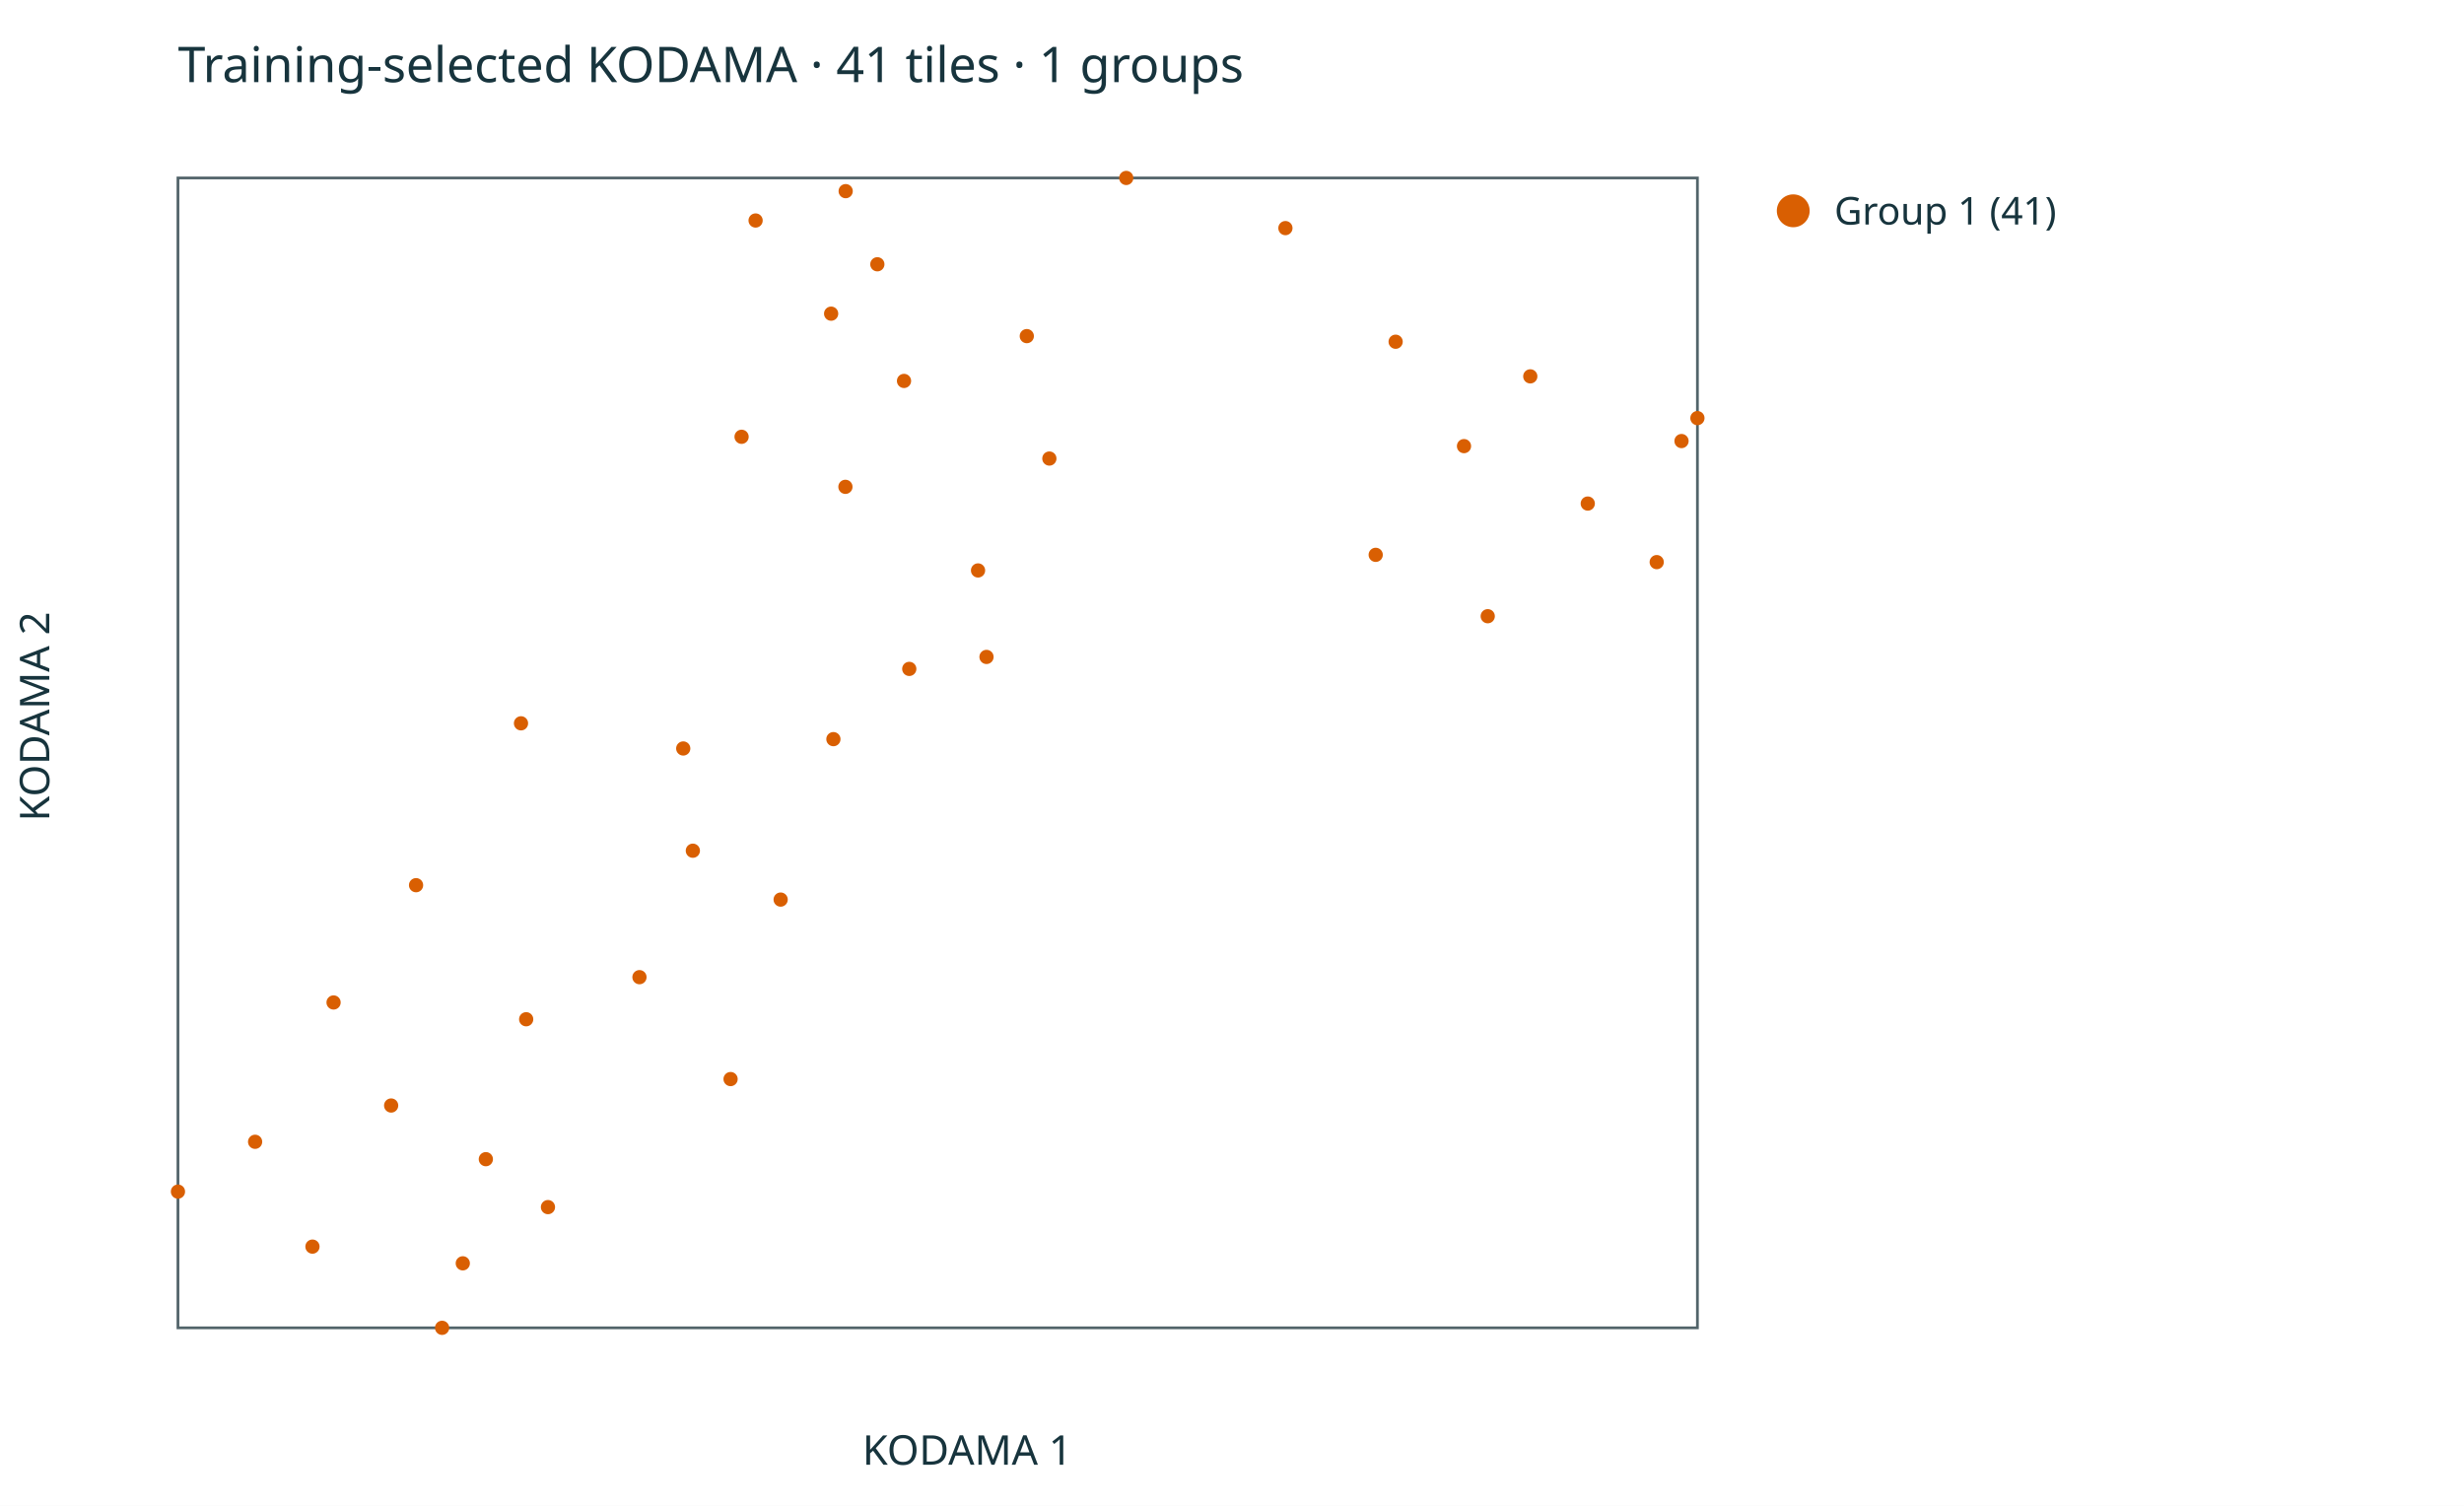
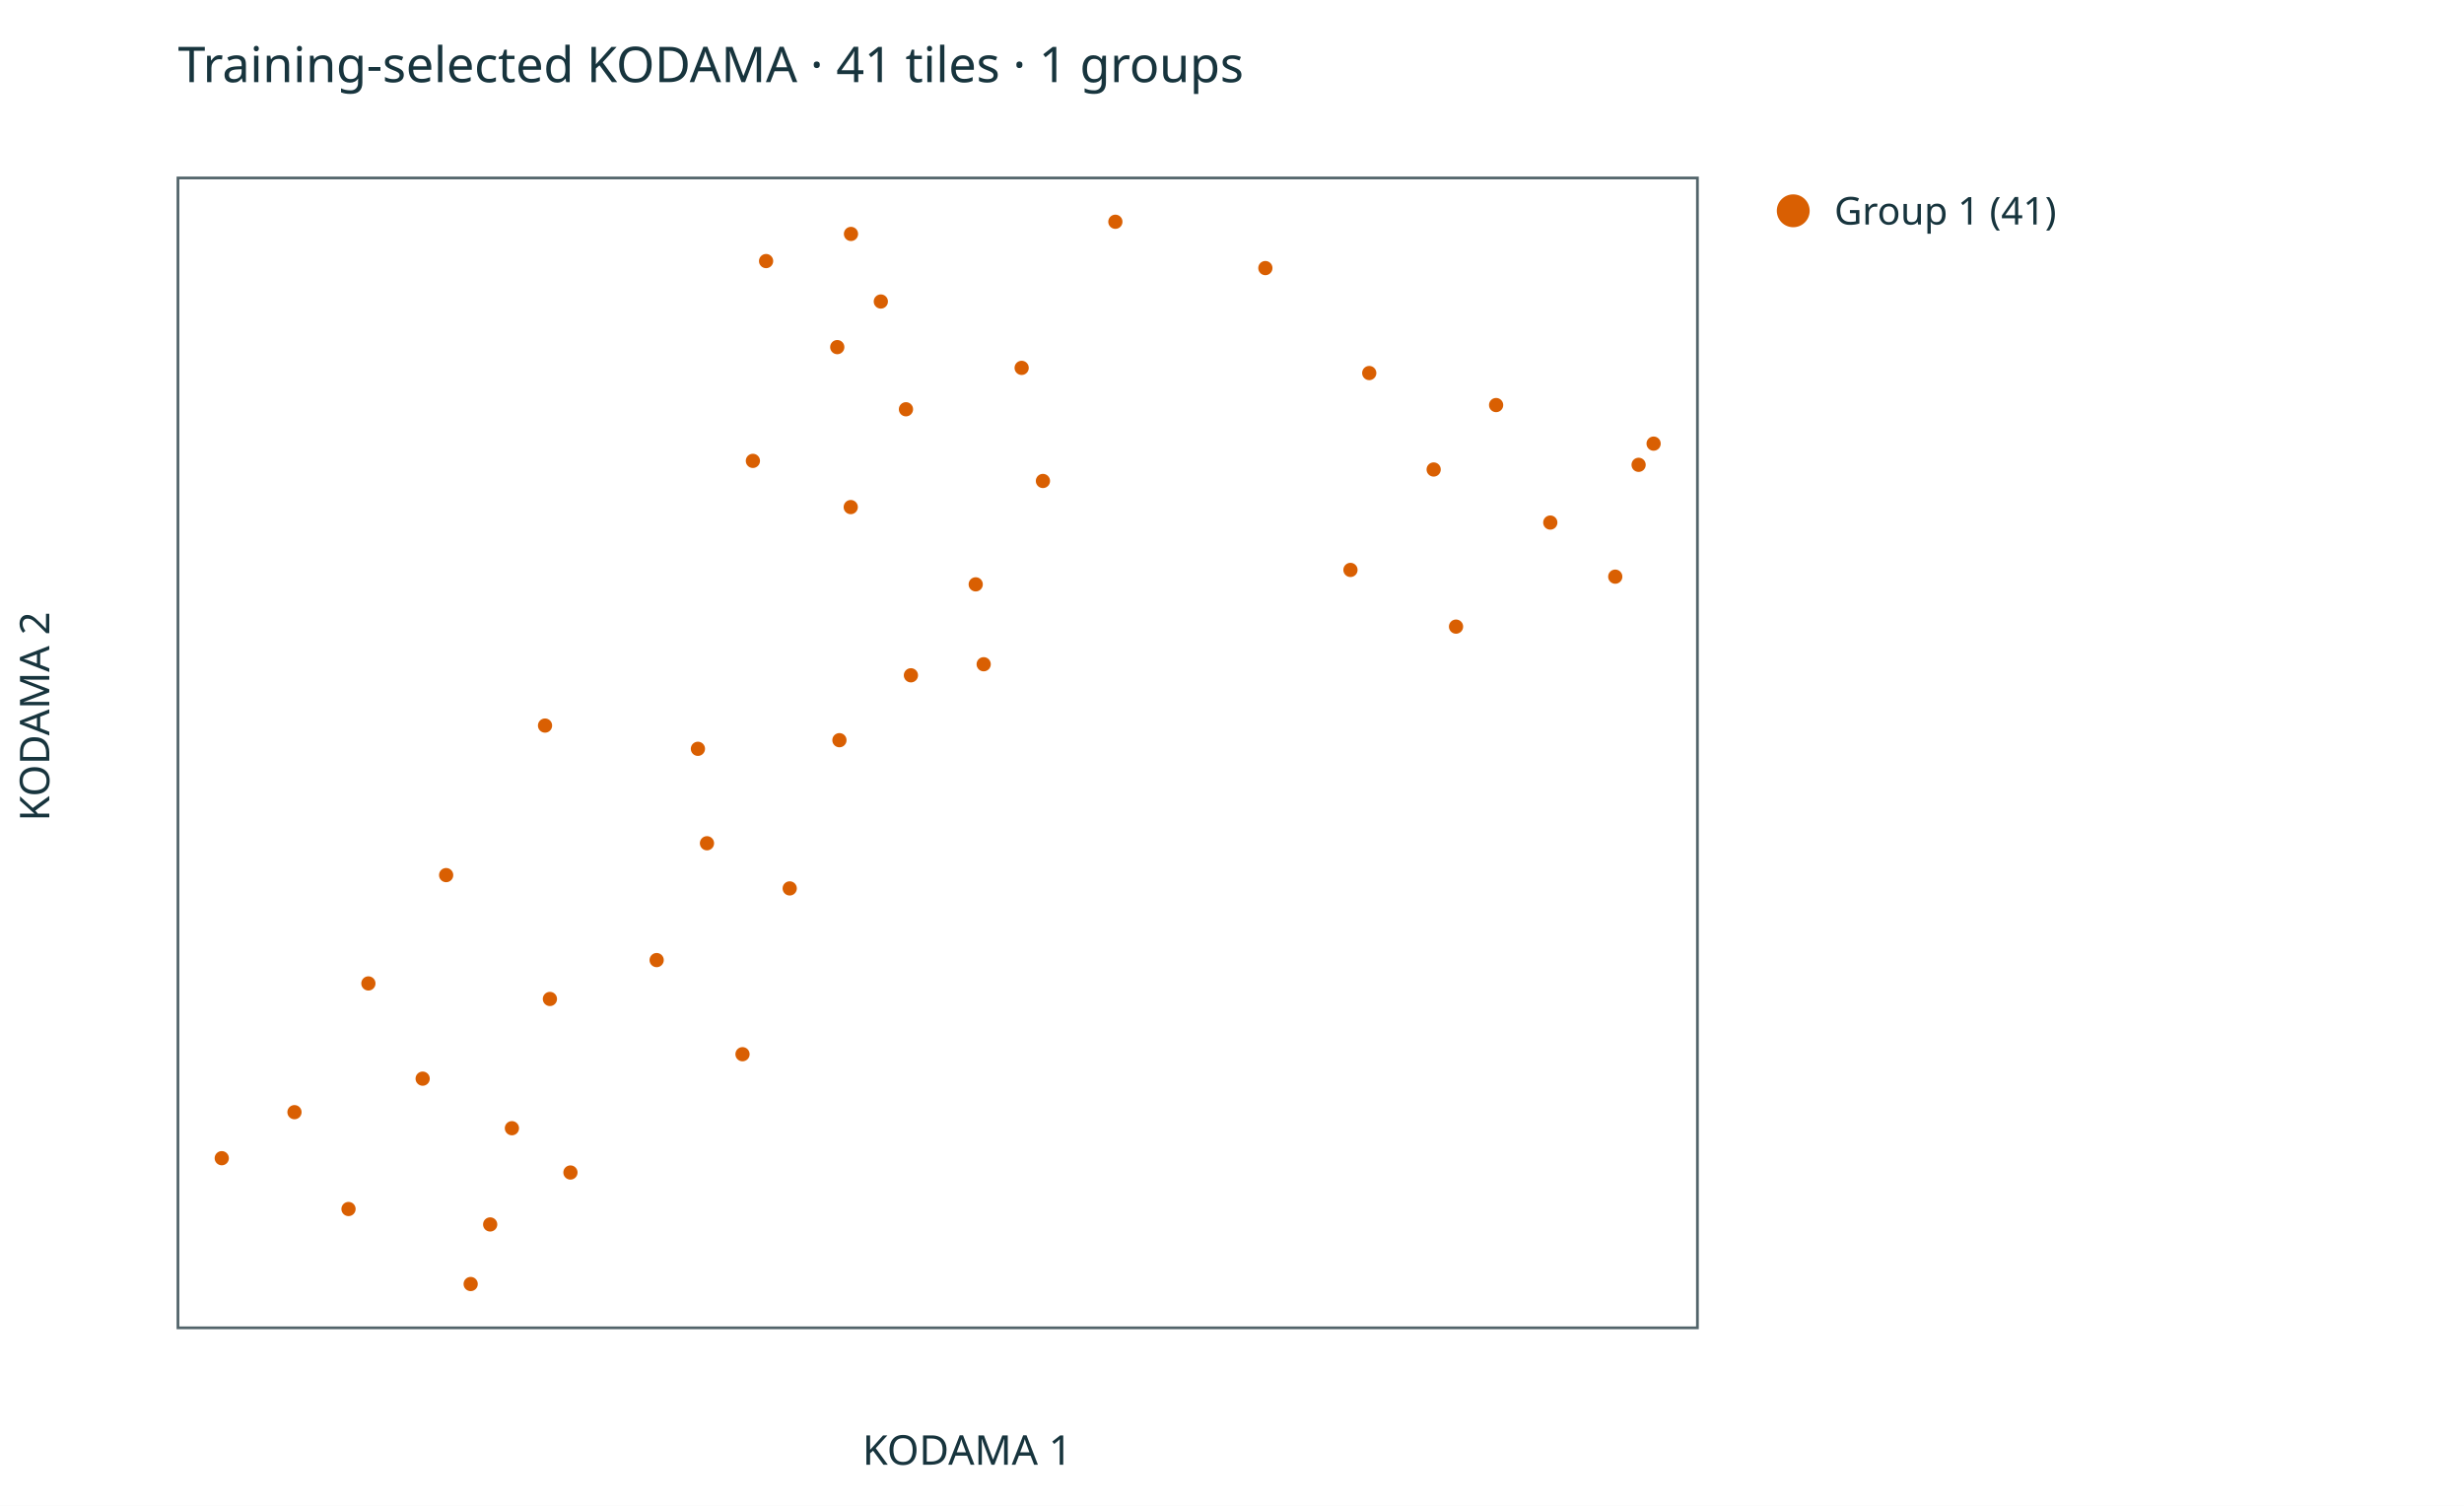
<svg xmlns="http://www.w3.org/2000/svg" width="900" height="550" viewBox="0 0 900 550">
  <rect width="900" height="550" fill="#fff" />
  <text x="65" y="30" font-family="sans-serif" font-size="18" fill="#17343d">Training-selected KODAMA · 41 tiles · 1 groups</text>
  <rect x="65" y="65" width="555" height="420" fill="#fff" stroke="#52646a" />
  <text x="315" y="535" font-family="sans-serif" font-size="15" fill="#17343d">KODAMA 1</text>
  <text x="18" y="300" transform="rotate(-90 18 300)" font-family="sans-serif" font-size="15" fill="#17343d">KODAMA 2</text>
-   <circle cx="614.19" cy="161.10" r="2.6" fill="#d95f02" />
-   <circle cx="534.74" cy="162.95" r="2.6" fill="#d95f02" />
-   <circle cx="360.33" cy="239.95" r="2.6" fill="#d95f02" />
-   <circle cx="304.41" cy="269.98" r="2.6" fill="#d95f02" />
-   <circle cx="332.12" cy="244.32" r="2.6" fill="#d95f02" />
-   <circle cx="190.30" cy="264.20" r="2.6" fill="#d95f02" />
-   <circle cx="285.14" cy="328.58" r="2.6" fill="#d95f02" />
-   <circle cx="121.84" cy="366.16" r="2.6" fill="#d95f02" />
-   <circle cx="303.58" cy="114.57" r="2.6" fill="#d95f02" />
-   <circle cx="579.95" cy="183.93" r="2.6" fill="#d95f02" />
-   <circle cx="620.00" cy="152.72" r="2.6" fill="#d95f02" />
-   <circle cx="161.48" cy="485.00" r="2.6" fill="#d95f02" />
-   <circle cx="114.13" cy="455.34" r="2.6" fill="#d95f02" />
-   <circle cx="375.05" cy="122.77" r="2.6" fill="#d95f02" />
-   <circle cx="275.99" cy="80.54" r="2.6" fill="#d95f02" />
-   <circle cx="558.95" cy="137.47" r="2.6" fill="#d95f02" />
-   <circle cx="509.77" cy="124.82" r="2.6" fill="#d95f02" />
-   <circle cx="151.97" cy="323.32" r="2.6" fill="#d95f02" />
-   <circle cx="169.04" cy="461.44" r="2.6" fill="#d95f02" />
-   <circle cx="270.87" cy="159.54" r="2.6" fill="#d95f02" />
-   <circle cx="330.20" cy="139.14" r="2.6" fill="#d95f02" />
-   <circle cx="357.24" cy="208.36" r="2.6" fill="#d95f02" />
-   <circle cx="308.80" cy="177.82" r="2.6" fill="#d95f02" />
-   <circle cx="249.56" cy="273.39" r="2.6" fill="#d95f02" />
-   <circle cx="142.87" cy="403.80" r="2.6" fill="#d95f02" />
-   <circle cx="605.13" cy="205.32" r="2.6" fill="#d95f02" />
-   <circle cx="543.41" cy="225.08" r="2.6" fill="#d95f02" />
-   <circle cx="320.46" cy="96.53" r="2.6" fill="#d95f02" />
-   <circle cx="469.51" cy="83.32" r="2.6" fill="#d95f02" />
-   <circle cx="177.46" cy="423.40" r="2.6" fill="#d95f02" />
-   <circle cx="200.15" cy="440.91" r="2.6" fill="#d95f02" />
-   <circle cx="502.49" cy="202.66" r="2.6" fill="#d95f02" />
-   <circle cx="383.29" cy="167.49" r="2.6" fill="#d95f02" />
-   <circle cx="411.37" cy="65.00" r="2.6" fill="#d95f02" />
-   <circle cx="253.07" cy="310.73" r="2.6" fill="#d95f02" />
-   <circle cx="192.19" cy="372.29" r="2.6" fill="#d95f02" />
-   <circle cx="266.85" cy="394.14" r="2.6" fill="#d95f02" />
-   <circle cx="308.89" cy="69.82" r="2.6" fill="#d95f02" />
-   <circle cx="233.57" cy="356.92" r="2.6" fill="#d95f02" />
-   <circle cx="65.00" cy="435.25" r="2.6" fill="#d95f02" />
-   <circle cx="93.18" cy="417.05" r="2.6" fill="#d95f02" />
+   <circle cx="598.52" cy="169.78" r="2.6" fill="#d95f02" />
+   <circle cx="523.66" cy="171.49" r="2.6" fill="#d95f02" />
+   <circle cx="359.30" cy="242.62" r="2.6" fill="#d95f02" />
+   <circle cx="306.61" cy="270.36" r="2.6" fill="#d95f02" />
+   <circle cx="332.72" cy="246.66" r="2.6" fill="#d95f02" />
+   <circle cx="199.08" cy="265.02" r="2.6" fill="#d95f02" />
+   <circle cx="288.45" cy="324.50" r="2.6" fill="#d95f02" />
+   <circle cx="134.56" cy="359.21" r="2.6" fill="#d95f02" />
+   <circle cx="305.82" cy="126.79" r="2.6" fill="#d95f02" />
+   <circle cx="566.26" cy="190.87" r="2.6" fill="#d95f02" />
+   <circle cx="604.00" cy="162.04" r="2.6" fill="#d95f02" />
+   <circle cx="171.92" cy="469.00" r="2.6" fill="#d95f02" />
+   <circle cx="127.30" cy="441.60" r="2.6" fill="#d95f02" />
+   <circle cx="373.17" cy="134.37" r="2.6" fill="#d95f02" />
+   <circle cx="279.82" cy="95.36" r="2.6" fill="#d95f02" />
+   <circle cx="546.47" cy="147.95" r="2.6" fill="#d95f02" />
+   <circle cx="500.13" cy="136.26" r="2.6" fill="#d95f02" />
+   <circle cx="162.96" cy="319.64" r="2.6" fill="#d95f02" />
+   <circle cx="179.04" cy="447.24" r="2.6" fill="#d95f02" />
+   <circle cx="275.00" cy="168.34" r="2.6" fill="#d95f02" />
+   <circle cx="330.91" cy="149.49" r="2.6" fill="#d95f02" />
+   <circle cx="356.39" cy="213.44" r="2.6" fill="#d95f02" />
+   <circle cx="310.74" cy="185.22" r="2.6" fill="#d95f02" />
+   <circle cx="254.92" cy="273.51" r="2.6" fill="#d95f02" />
+   <circle cx="154.38" cy="393.99" r="2.6" fill="#d95f02" />
+   <circle cx="589.99" cy="210.63" r="2.6" fill="#d95f02" />
+   <circle cx="531.83" cy="228.88" r="2.6" fill="#d95f02" />
+   <circle cx="321.73" cy="110.13" r="2.6" fill="#d95f02" />
+   <circle cx="462.19" cy="97.92" r="2.6" fill="#d95f02" />
+   <circle cx="186.98" cy="412.09" r="2.6" fill="#d95f02" />
+   <circle cx="208.36" cy="428.27" r="2.6" fill="#d95f02" />
+   <circle cx="493.27" cy="208.17" r="2.6" fill="#d95f02" />
+   <circle cx="380.94" cy="175.68" r="2.6" fill="#d95f02" />
+   <circle cx="407.40" cy="81.00" r="2.6" fill="#d95f02" />
+   <circle cx="258.23" cy="308.01" r="2.6" fill="#d95f02" />
+   <circle cx="200.86" cy="364.88" r="2.6" fill="#d95f02" />
+   <circle cx="271.21" cy="385.06" r="2.6" fill="#d95f02" />
+   <circle cx="310.83" cy="85.45" r="2.6" fill="#d95f02" />
+   <circle cx="239.85" cy="350.68" r="2.6" fill="#d95f02" />
+   <circle cx="81.00" cy="423.04" r="2.6" fill="#d95f02" />
+   <circle cx="107.56" cy="406.23" r="2.6" fill="#d95f02" />
  <circle cx="655" cy="77" r="6" fill="#d95f02" />
  <text x="670" y="82" font-family="sans-serif" font-size="14" fill="#17343d">Group 1 (41)</text>
</svg>
